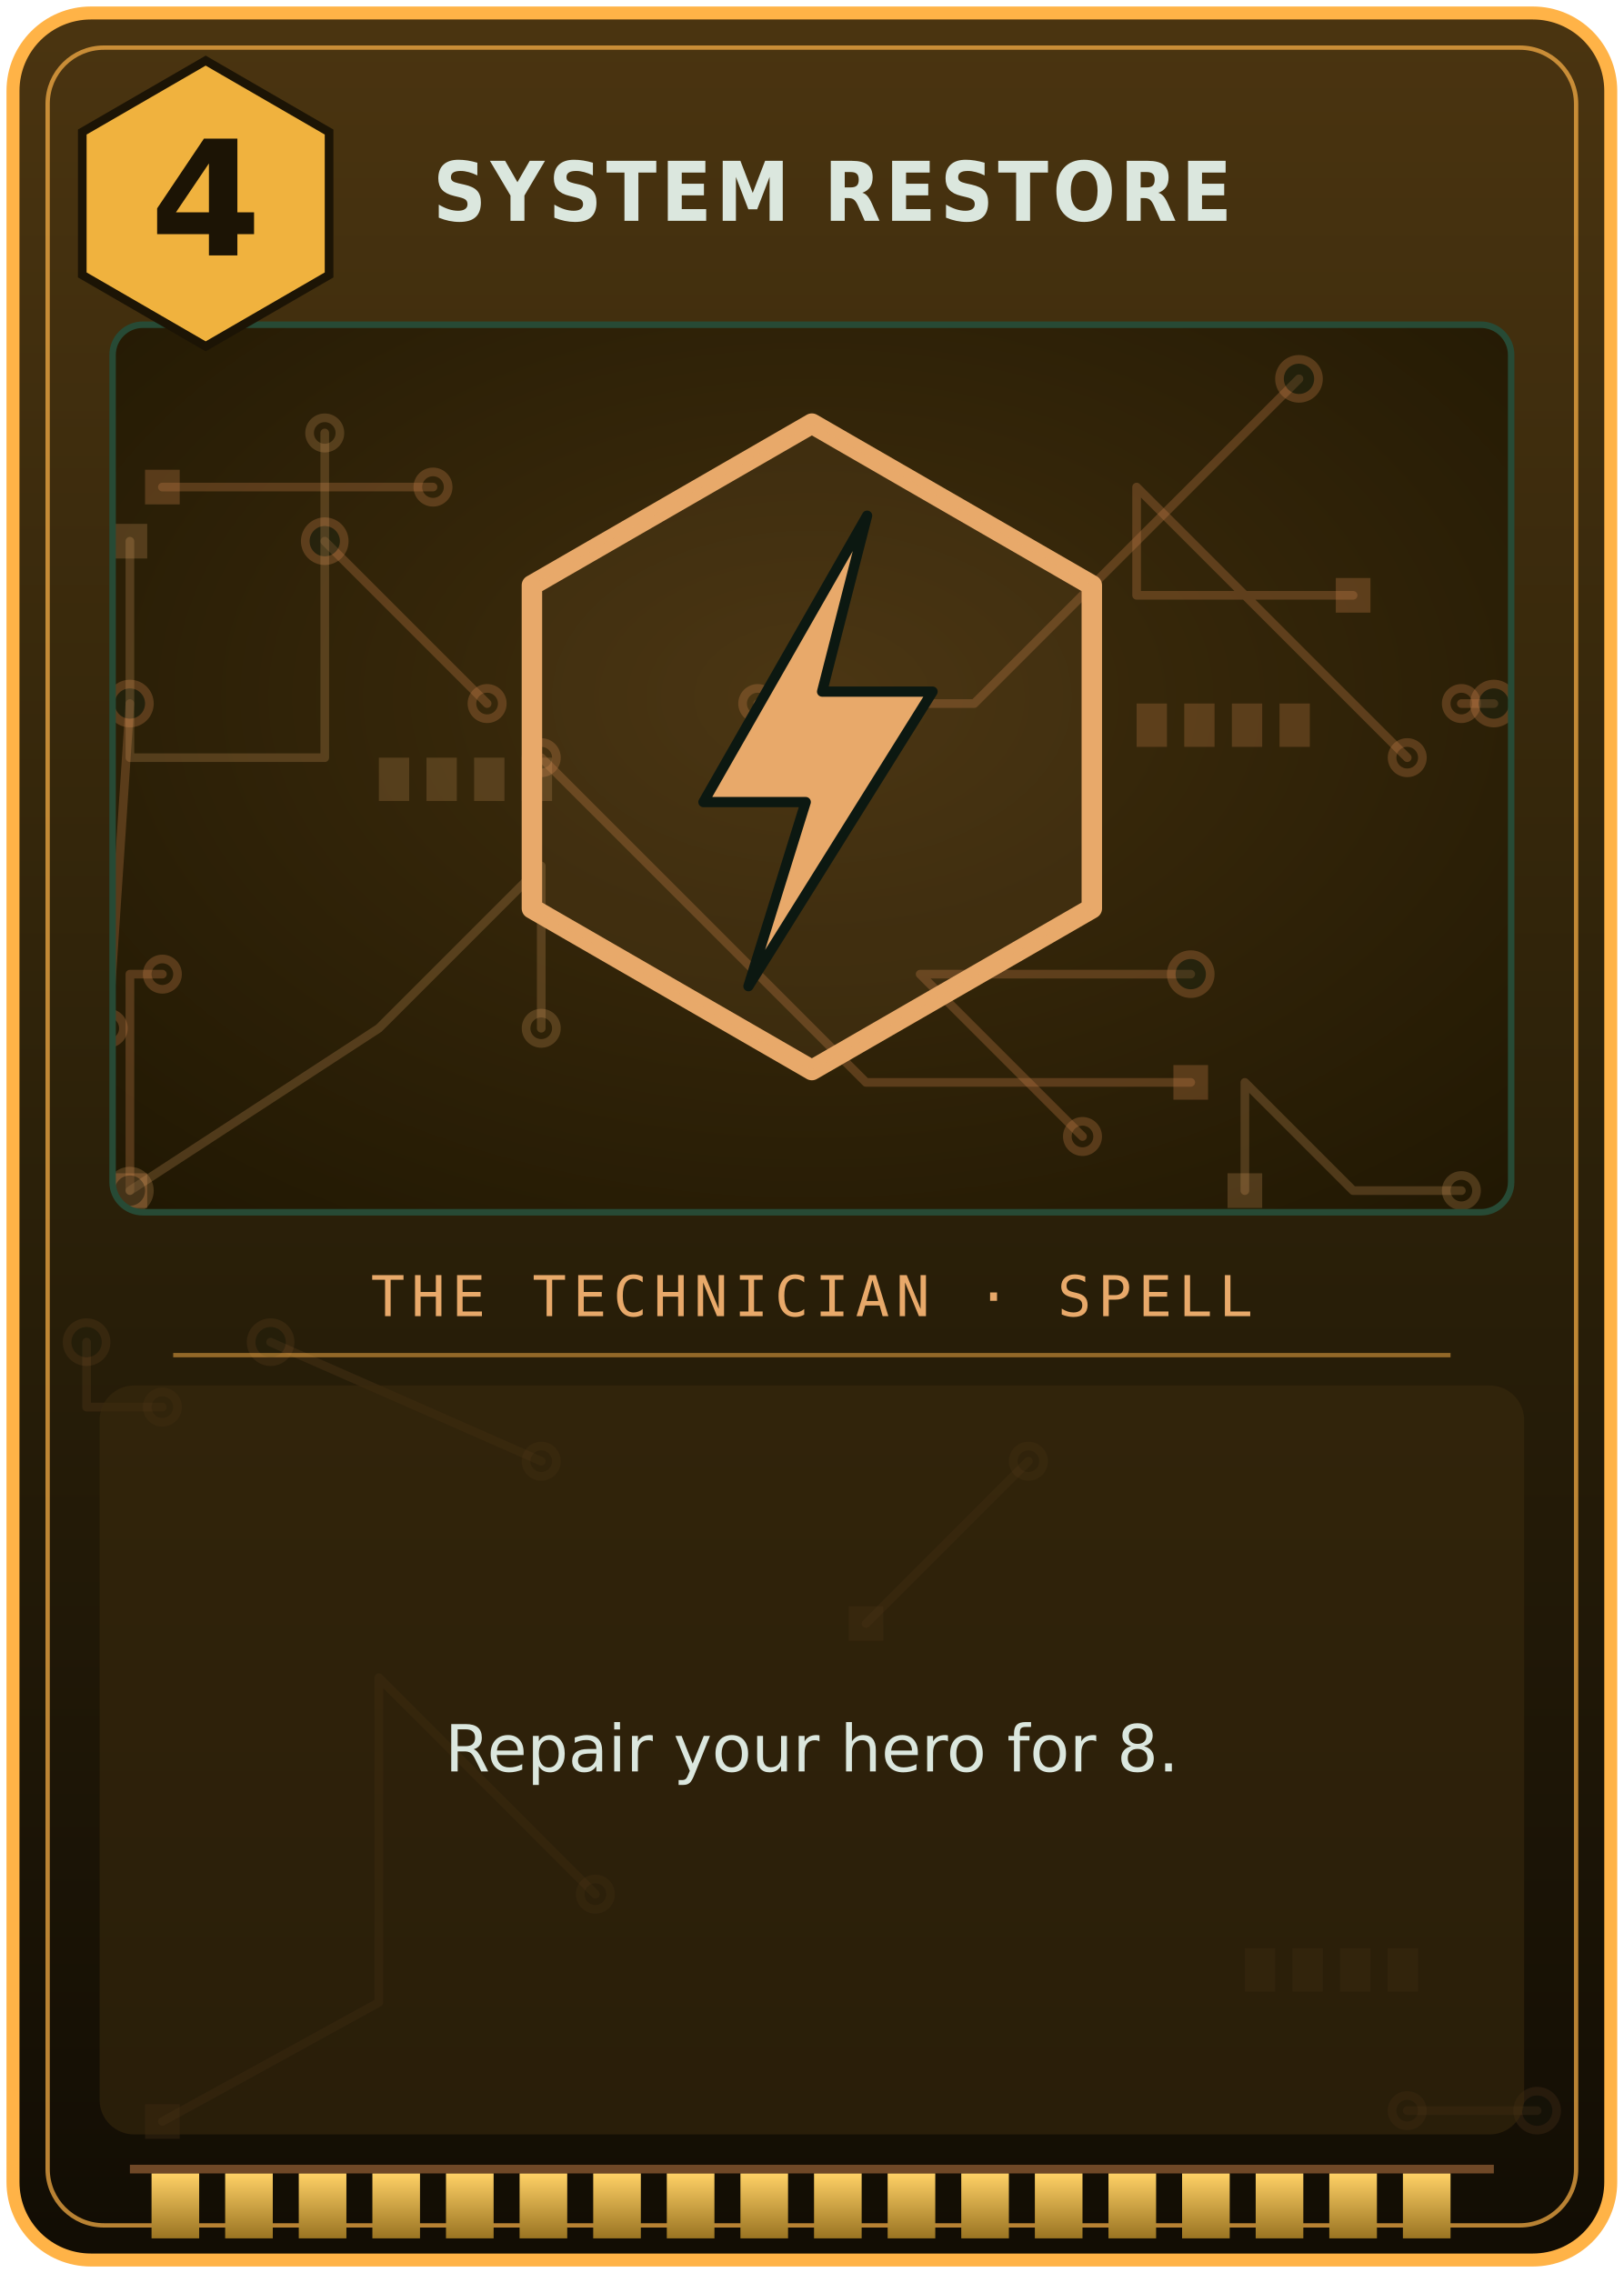
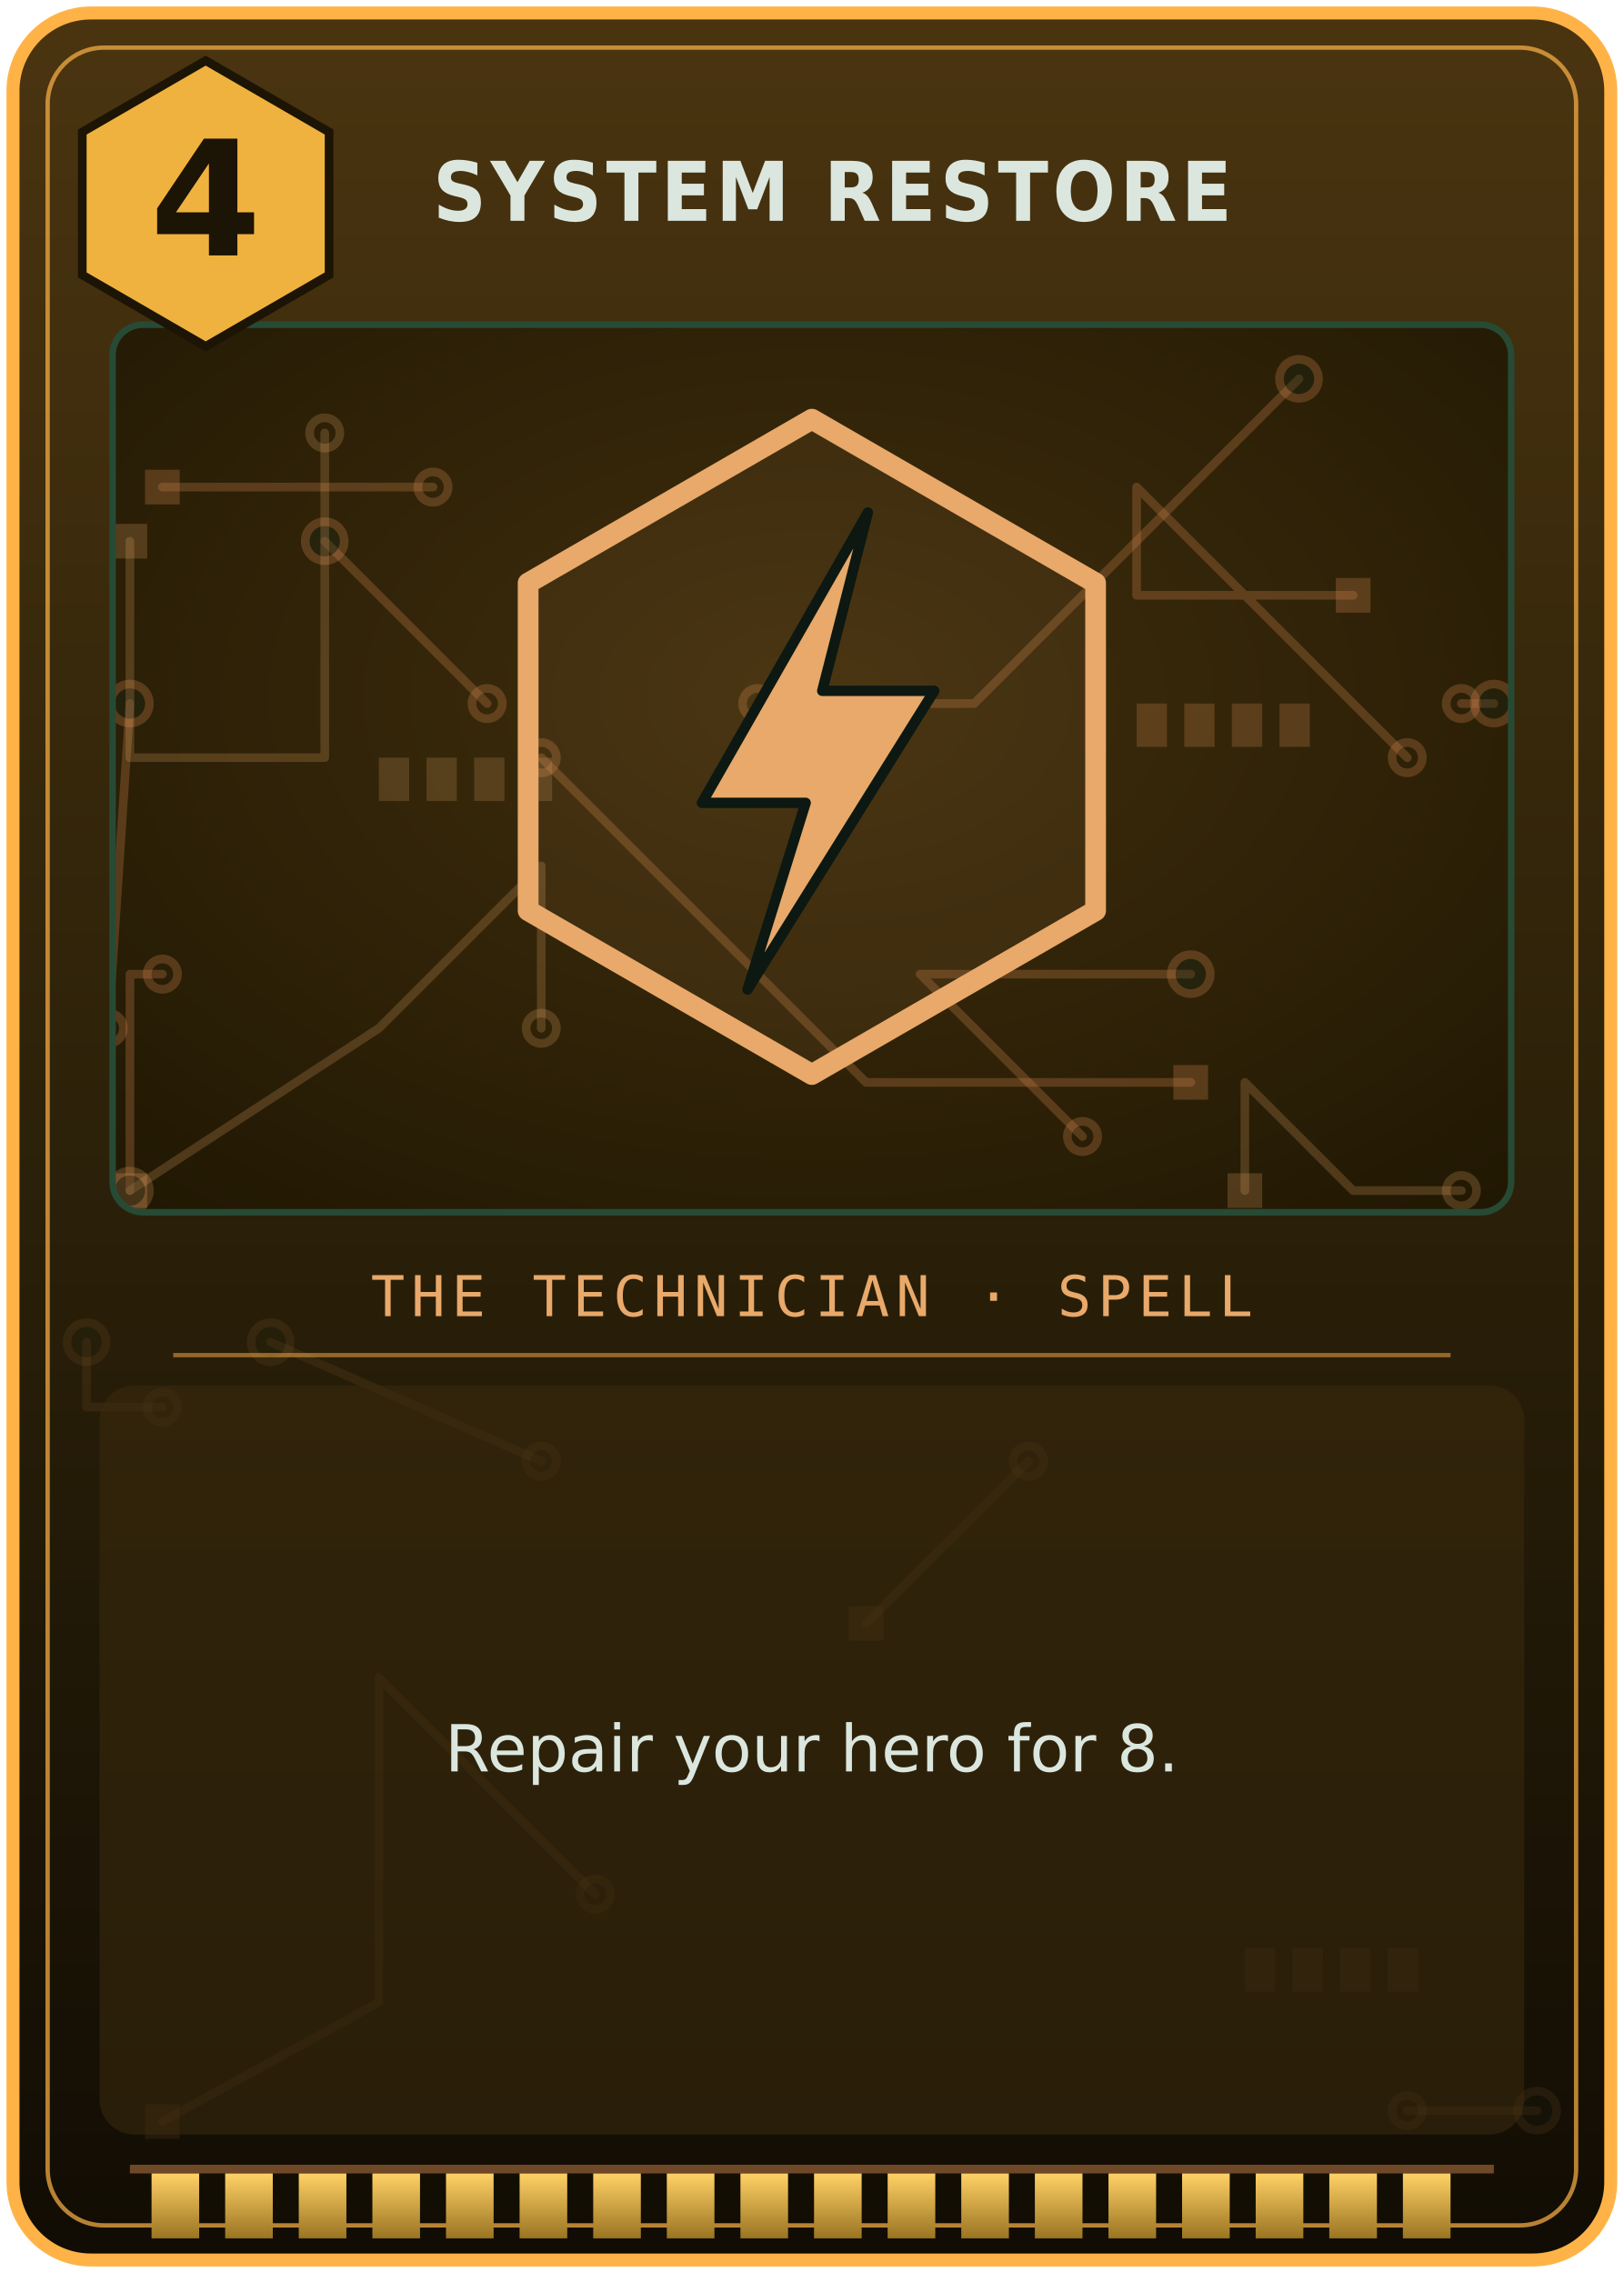
<svg xmlns="http://www.w3.org/2000/svg" width="750" height="1050" viewBox="0 0 750 1050">
  <defs>
    <linearGradient id="bggrad" x1="0" y1="0" x2="0" y2="1">
      <stop offset="0" stop-color="#4a3410" />
      <stop offset="0.5" stop-color="#2c2109" />
      <stop offset="1" stop-color="#120d04" />
    </linearGradient>
    <radialGradient id="artgrad" cx="0.5" cy="0.42" r="0.75">
      <stop offset="0" stop-color="#402e0d" />
      <stop offset="1" stop-color="#211803" />
    </radialGradient>
    <linearGradient id="guldgrad" x1="0" y1="0" x2="0" y2="1">
      <stop offset="0" stop-color="#ffd166" />
      <stop offset="1" stop-color="#9a7422" />
    </linearGradient>
    <clipPath id="artclip">
      <rect x="52" y="150" width="646" height="410" rx="14" />
    </clipPath>
  </defs>
  <rect x="6" y="6" width="738" height="1038" rx="36" fill="url(#bggrad)" stroke="#ffb347" stroke-width="6" />
  <rect x="22" y="22" width="706" height="1006" rx="26" fill="none" stroke="#ffb347" stroke-width="2" opacity="0.7" />
  <circle cx="75" cy="650" r="7" fill="none" stroke="#c9814a" stroke-width="4" opacity="0.1" />
  <path d="M 75 650 L 40 650 L 40 620" fill="none" stroke="#c9814a" stroke-width="4" stroke-linecap="round" stroke-linejoin="round" opacity="0.1" />
  <circle cx="40" cy="620" r="9" fill="#122419" stroke="#c9814a" stroke-width="4" opacity="0.1" />
  <circle cx="475" cy="675" r="7" fill="none" stroke="#c9814a" stroke-width="4" opacity="0.1" />
  <path d="M 475 675 L 400 750" fill="none" stroke="#c9814a" stroke-width="4" stroke-linecap="round" stroke-linejoin="round" opacity="0.1" />
  <rect x="392" y="742" width="16" height="16" fill="#c9814a" opacity="0.1" />
  <circle cx="250" cy="675" r="7" fill="none" stroke="#c9814a" stroke-width="4" opacity="0.1" />
  <path d="M 250 675 L 125 620" fill="none" stroke="#c9814a" stroke-width="4" stroke-linecap="round" stroke-linejoin="round" opacity="0.1" />
  <circle cx="125" cy="620" r="9" fill="#122419" stroke="#c9814a" stroke-width="4" opacity="0.1" />
  <circle cx="275" cy="875" r="7" fill="none" stroke="#c9814a" stroke-width="4" opacity="0.1" />
  <path d="M 275 875 L 175 775 L 175 925 L 75 980" fill="none" stroke="#c9814a" stroke-width="4" stroke-linecap="round" stroke-linejoin="round" opacity="0.1" />
  <rect x="67" y="972" width="16" height="16" fill="#c9814a" opacity="0.1" />
  <circle cx="650" cy="975" r="7" fill="none" stroke="#c9814a" stroke-width="4" opacity="0.1" />
  <path d="M 650 975 L 710 975" fill="none" stroke="#c9814a" stroke-width="4" stroke-linecap="round" stroke-linejoin="round" opacity="0.1" />
  <circle cx="710" cy="975" r="9" fill="#122419" stroke="#c9814a" stroke-width="4" opacity="0.1" />
  <rect x="575" y="900" width="14" height="20" fill="#c9814a" opacity="0.09" />
  <rect x="597" y="900" width="14" height="20" fill="#c9814a" opacity="0.09" />
  <rect x="619" y="900" width="14" height="20" fill="#c9814a" opacity="0.09" />
  <rect x="641" y="900" width="14" height="20" fill="#c9814a" opacity="0.09" />
  <g clip-path="url(#artclip)">
    <rect x="52" y="150" width="646" height="410" fill="url(#artgrad)" />
    <circle cx="250" cy="350" r="7" fill="none" stroke="#c9814a" stroke-width="4" opacity="0.3" />
    <path d="M 250 350 L 400 500 L 550 500" fill="none" stroke="#c9814a" stroke-width="4" stroke-linecap="round" stroke-linejoin="round" opacity="0.3" />
    <rect x="542" y="492" width="16" height="16" fill="#c9814a" opacity="0.3" />
    <circle cx="75" cy="450" r="7" fill="none" stroke="#c9814a" stroke-width="4" opacity="0.3" />
    <path d="M 75 450 L 60 450 L 60 550" fill="none" stroke="#c9814a" stroke-width="4" stroke-linecap="round" stroke-linejoin="round" opacity="0.3" />
    <rect x="52" y="542" width="16" height="16" fill="#c9814a" opacity="0.3" />
    <circle cx="50" cy="475" r="7" fill="none" stroke="#c9814a" stroke-width="4" opacity="0.3" />
    <path d="M 50 475 L 60 325" fill="none" stroke="#c9814a" stroke-width="4" stroke-linecap="round" stroke-linejoin="round" opacity="0.3" />
    <circle cx="60" cy="325" r="9" fill="#122419" stroke="#c9814a" stroke-width="4" opacity="0.3" />
    <circle cx="650" cy="350" r="7" fill="none" stroke="#c9814a" stroke-width="4" opacity="0.3" />
    <path d="M 650 350 L 525 225 L 525 275 L 625 275" fill="none" stroke="#c9814a" stroke-width="4" stroke-linecap="round" stroke-linejoin="round" opacity="0.3" />
    <rect x="617" y="267" width="16" height="16" fill="#c9814a" opacity="0.3" />
    <circle cx="500" cy="525" r="7" fill="none" stroke="#c9814a" stroke-width="4" opacity="0.3" />
    <path d="M 500 525 L 425 450 L 550 450" fill="none" stroke="#c9814a" stroke-width="4" stroke-linecap="round" stroke-linejoin="round" opacity="0.3" />
    <circle cx="550" cy="450" r="9" fill="#122419" stroke="#c9814a" stroke-width="4" opacity="0.3" />
    <circle cx="225" cy="325" r="7" fill="none" stroke="#c9814a" stroke-width="4" opacity="0.3" />
    <path d="M 225 325 L 150 250" fill="none" stroke="#c9814a" stroke-width="4" stroke-linecap="round" stroke-linejoin="round" opacity="0.3" />
    <circle cx="150" cy="250" r="9" fill="#122419" stroke="#c9814a" stroke-width="4" opacity="0.3" />
    <circle cx="350" cy="325" r="7" fill="none" stroke="#c9814a" stroke-width="4" opacity="0.3" />
    <path d="M 350 325 L 450 325 L 525 250 L 600 175" fill="none" stroke="#c9814a" stroke-width="4" stroke-linecap="round" stroke-linejoin="round" opacity="0.3" />
    <circle cx="600" cy="175" r="9" fill="#122419" stroke="#c9814a" stroke-width="4" opacity="0.3" />
    <circle cx="675" cy="325" r="7" fill="none" stroke="#c9814a" stroke-width="4" opacity="0.3" />
    <path d="M 675 325 L 690 325" fill="none" stroke="#c9814a" stroke-width="4" stroke-linecap="round" stroke-linejoin="round" opacity="0.3" />
    <circle cx="690" cy="325" r="9" fill="#122419" stroke="#c9814a" stroke-width="4" opacity="0.3" />
    <circle cx="200" cy="225" r="7" fill="none" stroke="#c9814a" stroke-width="4" opacity="0.3" />
    <path d="M 200 225 L 75 225" fill="none" stroke="#c9814a" stroke-width="4" stroke-linecap="round" stroke-linejoin="round" opacity="0.3" />
    <rect x="67" y="217" width="16" height="16" fill="#c9814a" opacity="0.3" />
    <rect x="525" y="325" width="14" height="20" fill="#c9814a" opacity="0.27" />
    <rect x="547" y="325" width="14" height="20" fill="#c9814a" opacity="0.27" />
    <rect x="569" y="325" width="14" height="20" fill="#c9814a" opacity="0.27" />
    <rect x="591" y="325" width="14" height="20" fill="#c9814a" opacity="0.27" />
    <circle cx="150" cy="200" r="7" fill="none" stroke="#e8a96a" stroke-width="4" opacity="0.22" />
    <path d="M 150 200 L 150 350 L 60 350 L 60 250" fill="none" stroke="#e8a96a" stroke-width="4" stroke-linecap="round" stroke-linejoin="round" opacity="0.22" />
    <rect x="52" y="242" width="16" height="16" fill="#e8a96a" opacity="0.22" />
    <circle cx="675" cy="550" r="7" fill="none" stroke="#e8a96a" stroke-width="4" opacity="0.22" />
    <path d="M 675 550 L 625 550 L 575 500 L 575 550" fill="none" stroke="#e8a96a" stroke-width="4" stroke-linecap="round" stroke-linejoin="round" opacity="0.22" />
    <rect x="567" y="542" width="16" height="16" fill="#e8a96a" opacity="0.22" />
    <circle cx="250" cy="475" r="7" fill="none" stroke="#e8a96a" stroke-width="4" opacity="0.22" />
    <path d="M 250 475 L 250 400 L 175 475 L 60 550" fill="none" stroke="#e8a96a" stroke-width="4" stroke-linecap="round" stroke-linejoin="round" opacity="0.22" />
    <circle cx="60" cy="550" r="9" fill="#122419" stroke="#e8a96a" stroke-width="4" opacity="0.22" />
    <rect x="175" y="350" width="14" height="20" fill="#e8a96a" opacity="0.198" />
    <rect x="197" y="350" width="14" height="20" fill="#e8a96a" opacity="0.198" />
    <rect x="219" y="350" width="14" height="20" fill="#e8a96a" opacity="0.198" />
    <rect x="241" y="350" width="14" height="20" fill="#e8a96a" opacity="0.198" />
-     <g transform="translate(375 345) scale(0.945) translate(-375 -345)">
-       <polygon points="511.832,266 511.832,424 375,503 238.168,424 238.168,266 375,187" fill="none" stroke="#e8a96a" stroke-width="10" stroke-linejoin="round" />
-       <polygon points="511.832,266 511.832,424 375,503 238.168,424 238.168,266 375,187" fill="#e8a96a" opacity="0.07" />
+     <g transform="translate(375 345) scale(0.958) translate(-375 -345)">
+       <polygon points="511.8,266.0 511.8,424.0 375.0,503.0 238.2,424.0 238.2,266.0 375.0,187.0" fill="none" stroke="#e8a96a" stroke-width="10" stroke-linejoin="round" />
+       <polygon points="511.8,266.0 511.8,424.0 375.0,503.0 238.2,424.0 238.2,266.0 375.0,187.0" fill="#e8a96a" opacity="0.07" />
      <path d="M 402 232 L 322 372 L 372 372 L 344 462 L 434 318 L 380 318 Z" fill="#e8a96a" stroke="#0c1811" stroke-width="5" stroke-linejoin="round" />
    </g>
  </g>
  <rect x="52" y="150" width="646" height="410" rx="14" fill="none" stroke="#274a35" stroke-width="3" />
  <text x="200" y="102" font-family="DejaVu Sans Condensed" font-weight="bold" font-size="38" letter-spacing="2" fill="#dbe7de">SYSTEM RESTORE</text>
  <polygon points="95,28 152,61 152,127 95,160 38,127 38,61" fill="#f0b23e" stroke="#1c1405" stroke-width="4" />
  <text x="95" y="118" text-anchor="middle" font-family="DejaVu Sans" font-weight="bold" font-size="74" fill="#1c1405">4</text>
  <text x="375" y="608" text-anchor="middle" font-family="DejaVu Sans Mono" font-size="26" letter-spacing="3" fill="#e8a96a">THE TECHNICIAN · SPELL</text>
  <line x1="80" y1="626" x2="670" y2="626" stroke="#ffb347" stroke-width="2" opacity="0.5" />
  <rect x="46" y="640" width="658" height="346" rx="16" fill="#3a2a0c" opacity="0.55" />
  <text x="375" y="818.3" text-anchor="middle" font-family="DejaVu Sans" font-size="30" fill="#dbe7de">Repair your hero for 8.</text>
  <rect x="70" y="1004" width="22" height="30" fill="url(#guldgrad)" />
  <rect x="104" y="1004" width="22" height="30" fill="url(#guldgrad)" />
  <rect x="138" y="1004" width="22" height="30" fill="url(#guldgrad)" />
  <rect x="172" y="1004" width="22" height="30" fill="url(#guldgrad)" />
  <rect x="206" y="1004" width="22" height="30" fill="url(#guldgrad)" />
  <rect x="240" y="1004" width="22" height="30" fill="url(#guldgrad)" />
  <rect x="274" y="1004" width="22" height="30" fill="url(#guldgrad)" />
  <rect x="308" y="1004" width="22" height="30" fill="url(#guldgrad)" />
  <rect x="342" y="1004" width="22" height="30" fill="url(#guldgrad)" />
  <rect x="376" y="1004" width="22" height="30" fill="url(#guldgrad)" />
  <rect x="410" y="1004" width="22" height="30" fill="url(#guldgrad)" />
  <rect x="444" y="1004" width="22" height="30" fill="url(#guldgrad)" />
  <rect x="478" y="1004" width="22" height="30" fill="url(#guldgrad)" />
  <rect x="512" y="1004" width="22" height="30" fill="url(#guldgrad)" />
  <rect x="546" y="1004" width="22" height="30" fill="url(#guldgrad)" />
  <rect x="580" y="1004" width="22" height="30" fill="url(#guldgrad)" />
  <rect x="614" y="1004" width="22" height="30" fill="url(#guldgrad)" />
  <rect x="648" y="1004" width="22" height="30" fill="url(#guldgrad)" />
  <rect x="60" y="1000" width="630" height="4" fill="#c9814a" opacity="0.5" />
</svg>
